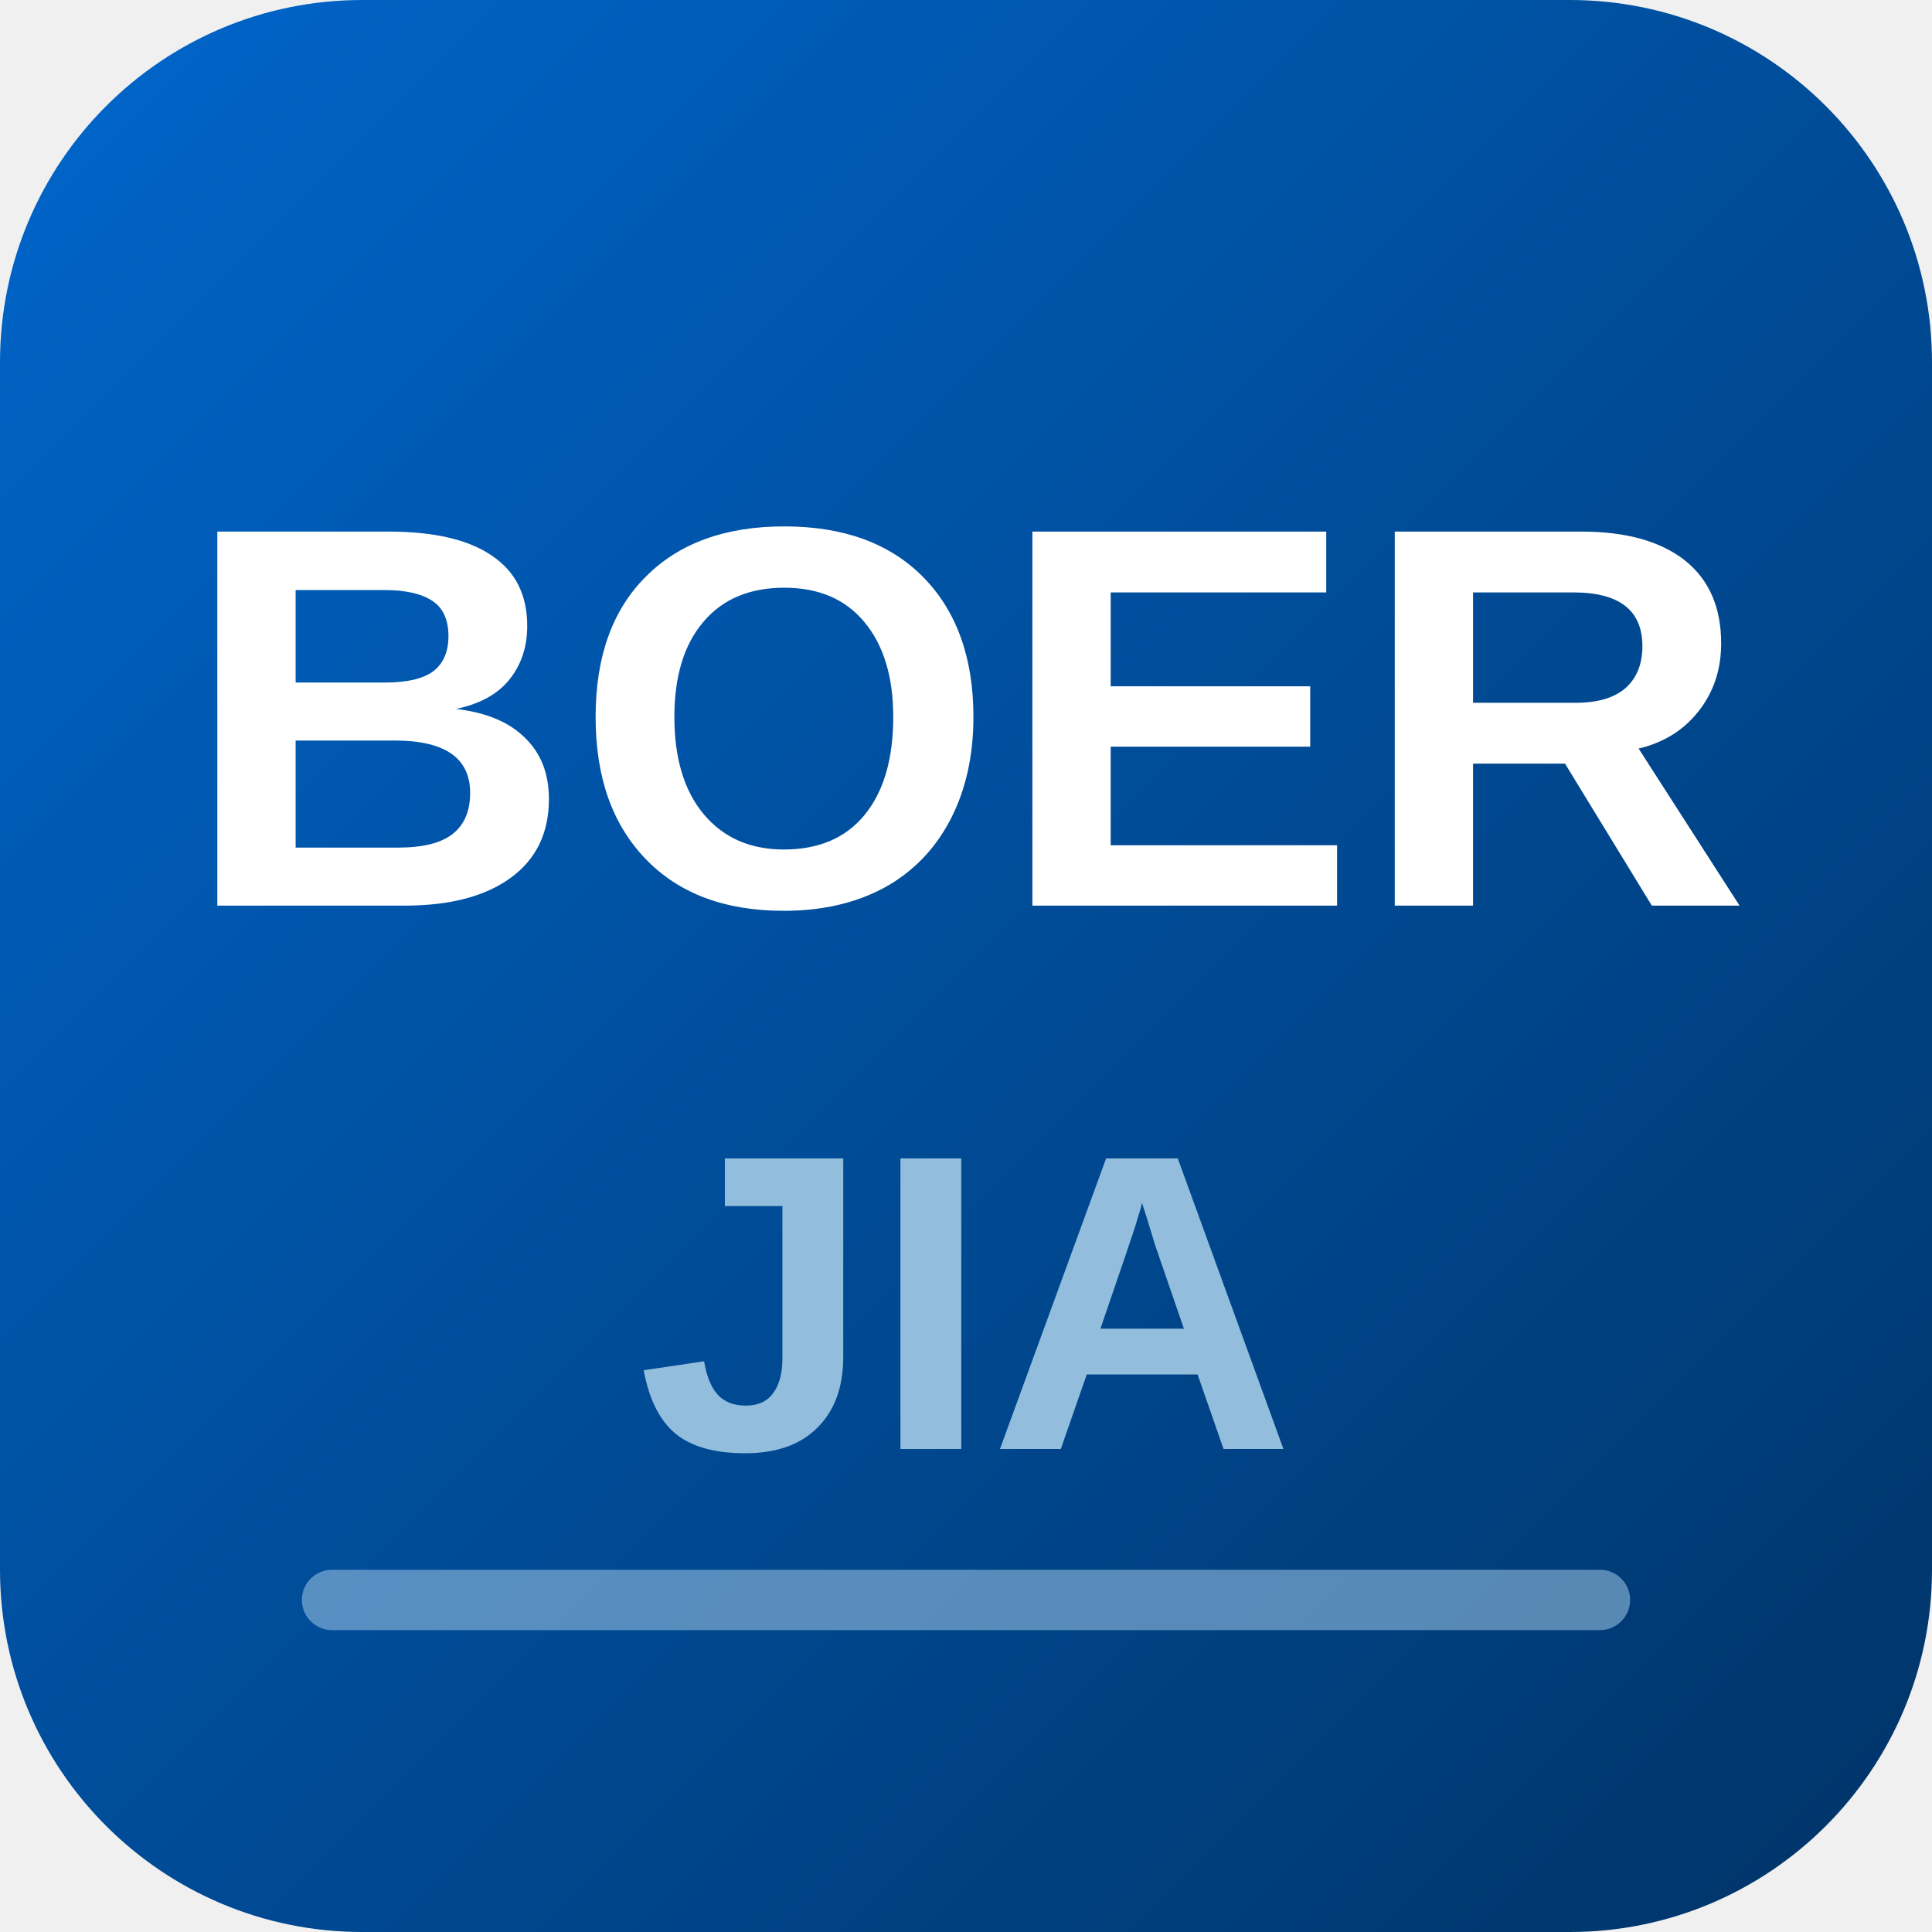
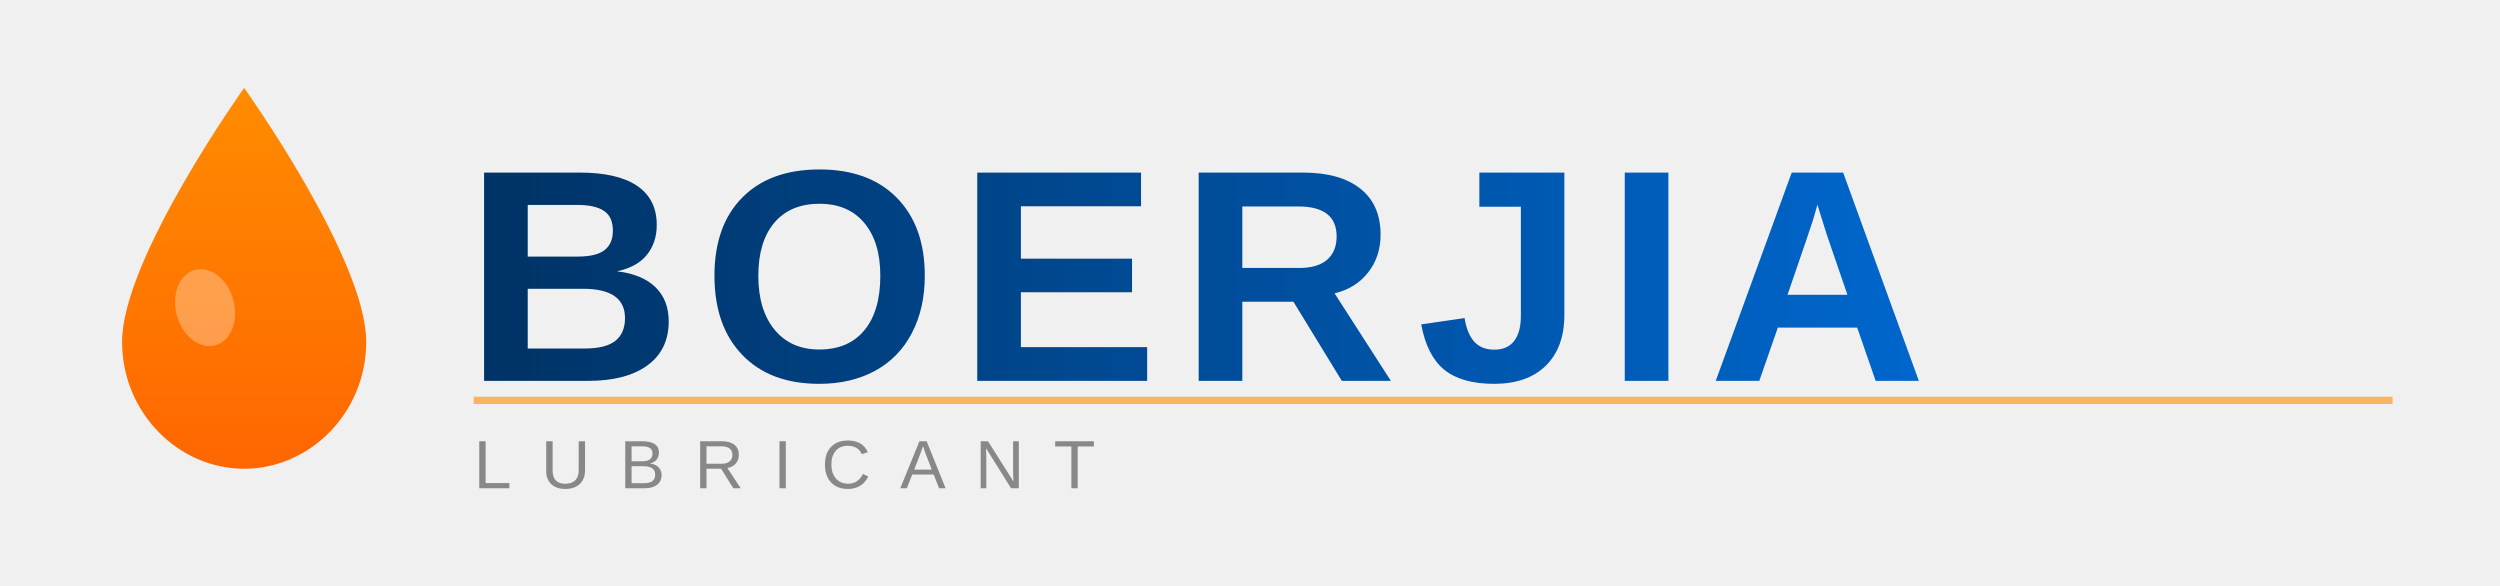
- <svg xmlns="http://www.w3.org/2000/svg" viewBox="0 0 64 64">
+ <svg xmlns="http://www.w3.org/2000/svg" viewBox="0 0 512 120" width="512" height="120">
  <defs>
-     <linearGradient id="bg" x1="0%" y1="0%" x2="100%" y2="100%">
-       <stop offset="0%" style="stop-color:#0066cc" />
-       <stop offset="100%" style="stop-color:#003366" />
+     <linearGradient id="textGrad" x1="0%" y1="0%" x2="100%" y2="0%">
+       <stop offset="0%" style="stop-color:#003366;stop-opacity:1" />
+       <stop offset="100%" style="stop-color:#0066CC;stop-opacity:1" />
+     </linearGradient>
+     <linearGradient id="dropGrad" x1="0%" y1="0%" x2="0%" y2="100%">
+       <stop offset="0%" style="stop-color:#FF8C00;stop-opacity:1" />
+       <stop offset="100%" style="stop-color:#FF6600;stop-opacity:1" />
    </linearGradient>
  </defs>
-   <rect width="64" height="64" rx="12" fill="url(#bg)" />
-   <text x="32" y="30" font-family="Arial, Helvetica, sans-serif" font-size="18" font-weight="bold" fill="#ffffff" text-anchor="middle">BOER</text>
-   <text x="32" y="48" font-family="Arial, Helvetica, sans-serif" font-size="14" font-weight="bold" fill="#92bddd" text-anchor="middle">JIA</text>
-   <rect x="10" y="52" width="44" height="2" rx="1" fill="#92bddd" opacity="0.6" />
+   <g transform="translate(10, 8)">
+     <path d="M40 10 C40 10, 15 45, 15 62 C15 76.5, 26.5 88, 40 88 C53.5 88, 65 76.5, 65 62 C65 45, 40 10, 40 10 Z" fill="url(#dropGrad)" />
+     <ellipse cx="32" cy="55" rx="6" ry="8" fill="rgba(255,255,255,0.3)" transform="rotate(-15 32 55)" />
+   </g>
+   <text x="95" y="78" font-family="'Arial Black', 'Helvetica Neue', Arial, sans-serif" font-size="62" font-weight="900" letter-spacing="4" fill="url(#textGrad)">
+     BOERJIA
+   </text>
+   <text x="97" y="100" font-family="'Helvetica Neue', Arial, sans-serif" font-size="14" font-weight="400" letter-spacing="6" fill="#888888">
+     LUBRICANT
+   </text>
+   <line x1="97" y1="82" x2="490" y2="82" stroke="#FF8C00" stroke-width="1.5" opacity="0.6" />
</svg>
